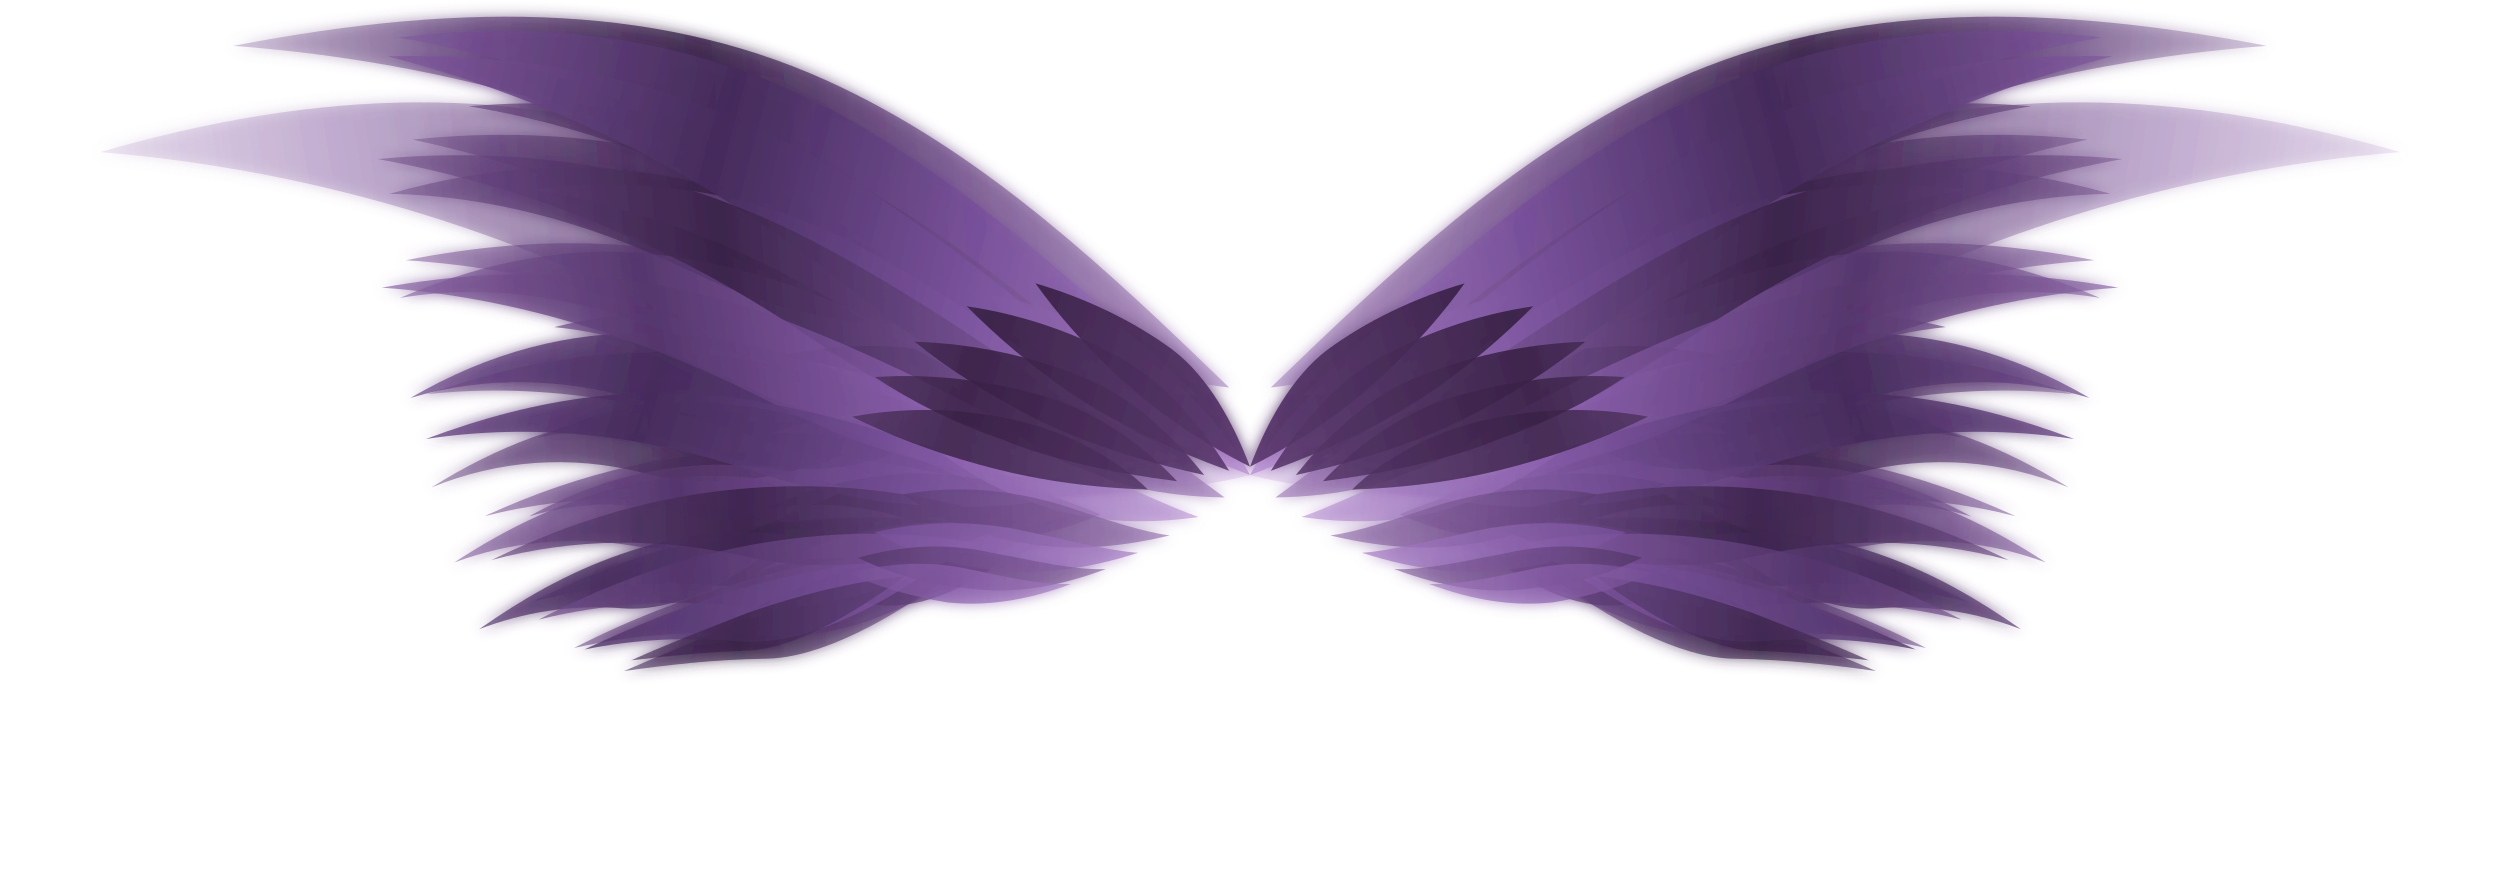
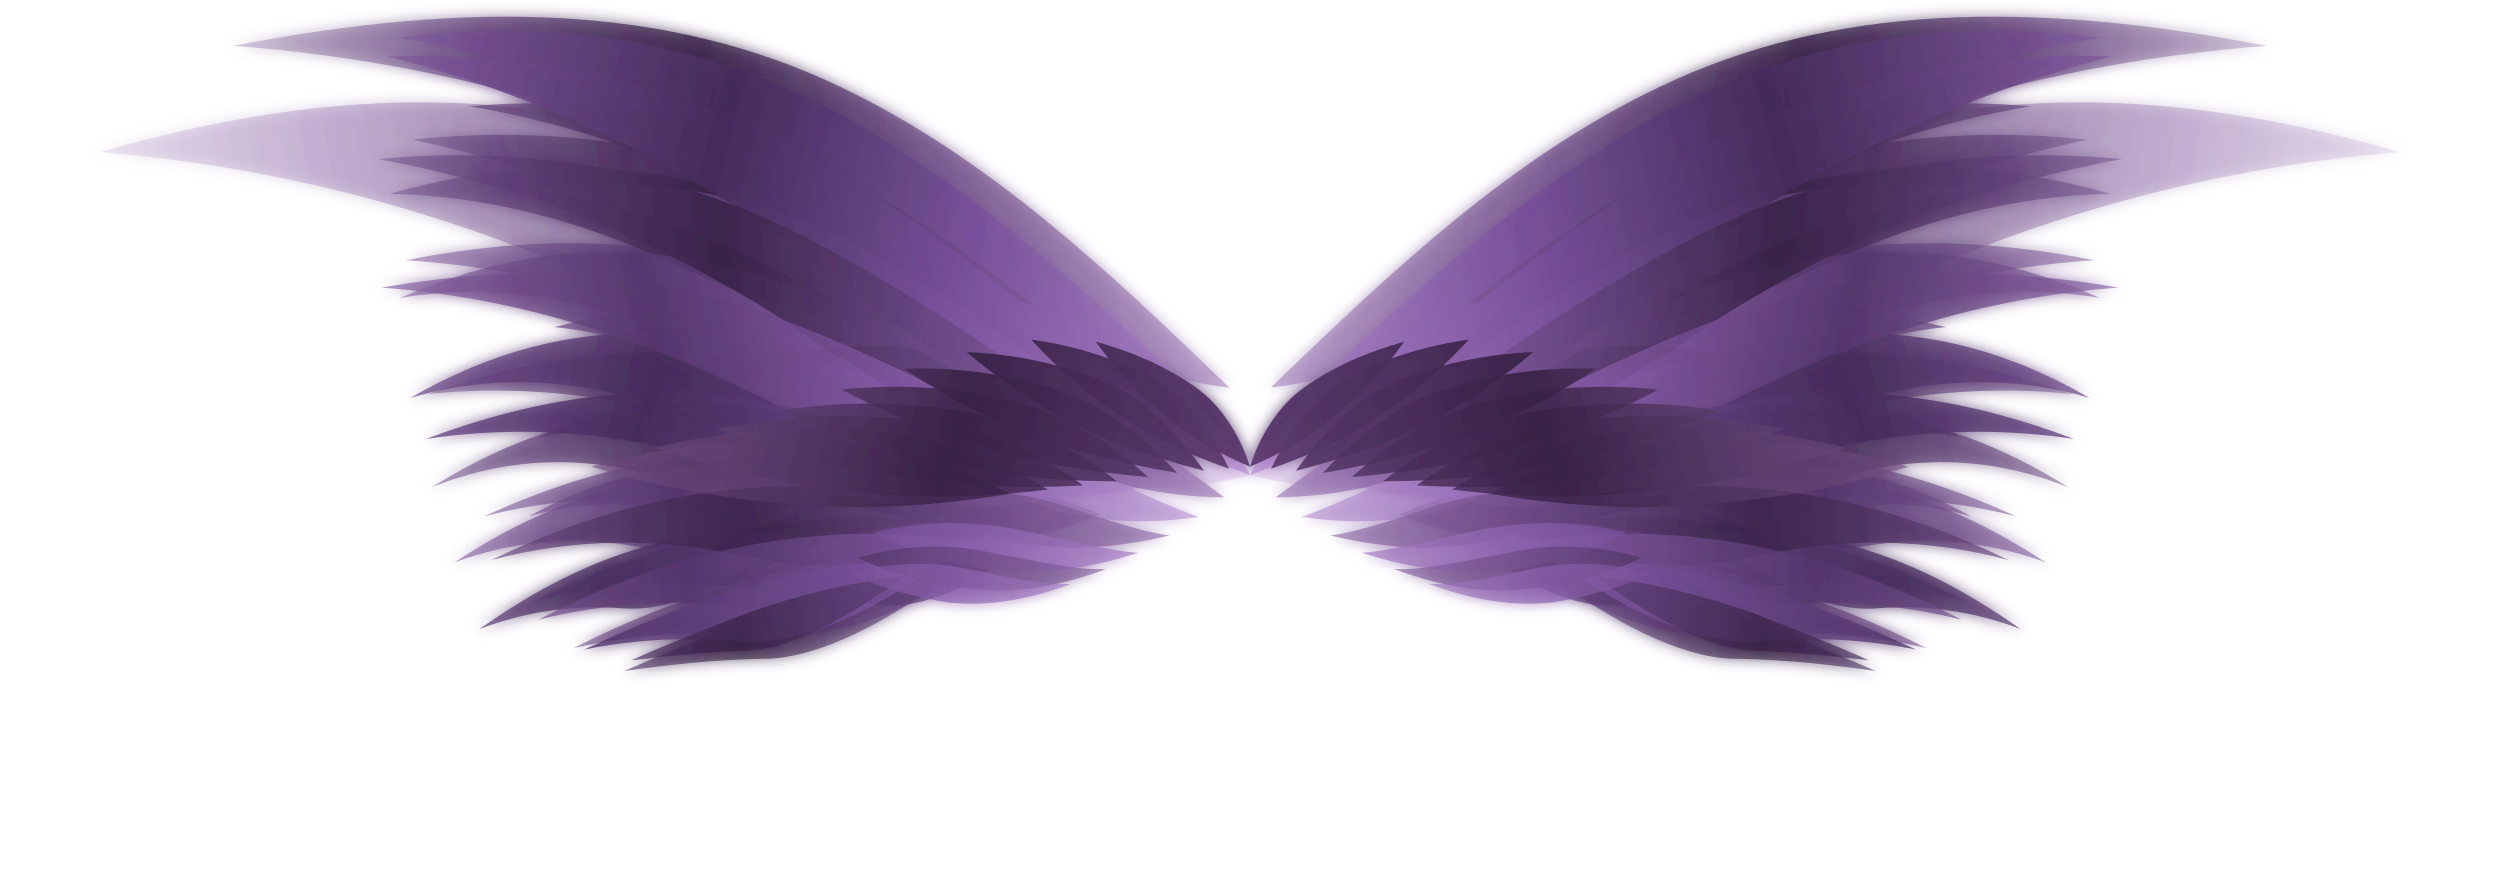
<svg xmlns="http://www.w3.org/2000/svg" viewBox="0 0 1200 430" fill="none">
  <defs>
    <linearGradient id="w" x1="600" y1="220" x2="70" y2="80" gradientUnits="userSpaceOnUse">
      <stop stop-color="#b48ad0" stop-opacity=".72" />
      <stop offset=".28" stop-color="#79529c" stop-opacity=".88" />
      <stop offset=".52" stop-color="#452b5c" stop-opacity=".96" />
      <stop offset=".76" stop-color="#765093" stop-opacity=".84" />
      <stop offset="1" stop-color="#a786bd" stop-opacity=".52" />
    </linearGradient>
    <linearGradient id="p" x1="600" y1="225" x2="80" y2="310" gradientUnits="userSpaceOnUse">
      <stop stop-color="#c3a0da" stop-opacity=".62" />
      <stop offset=".28" stop-color="#8b60ad" stop-opacity=".78" />
      <stop offset=".52" stop-color="#56366d" stop-opacity=".90" />
      <stop offset=".76" stop-color="#8963a4" stop-opacity=".72" />
      <stop offset="1" stop-color="#b79ac9" stop-opacity=".46" />
    </linearGradient>
    <linearGradient id="d" x1="580" y1="220" x2="150" y2="260" gradientUnits="userSpaceOnUse">
      <stop stop-color="#9a75b3" stop-opacity=".64" />
      <stop offset=".28" stop-color="#684681" stop-opacity=".82" />
      <stop offset=".52" stop-color="#382247" stop-opacity=".94" />
      <stop offset=".76" stop-color="#604077" stop-opacity=".78" />
      <stop offset="1" stop-color="#9173a4" stop-opacity=".48" />
    </linearGradient>
    <linearGradient id="top" x1="600" y1="225" x2="330" y2="145" gradientUnits="userSpaceOnUse">
      <stop stop-color="#5c3a70" stop-opacity=".92" />
      <stop offset=".5" stop-color="#382145" stop-opacity=".96" />
      <stop offset="1" stop-color="#6e4b7f" stop-opacity=".72" />
    </linearGradient>
    <filter id="g" x="-15%" y="-25%" width="130%" height="155%">
      <feGaussianBlur stdDeviation="3.2" result="b" />
      <feMerge>
        <feMergeNode in="b" />
        <feMergeNode in="SourceGraphic" />
      </feMerge>
    </filter>
  </defs>
  <g filter="url(#g)">
    <g id="L">
      <path d="M590 186C532 130 475 76 404 42C321 2 226 0 112 22C217 30 310 58 399 105C476 146 539 181 590 186Z" fill="url(#d)" opacity=".82" />
      <path d="M600 228C520 172 442 113 350 77C251 38 152 43 48 73C157 82 256 114 348 165C437 214 520 249 600 228Z" fill="url(#p)" opacity=".46" />
      <path d="M574 214C522 176 470 137 409 106C343 72 276 59 198 67C272 83 340 112 404 154C462 192 516 218 574 214Z" fill="url(#d)" opacity=".72" />
      <path d="M555 225C501 193 449 164 389 142C326 119 263 117 193 132C259 135 324 154 390 185C449 213 503 230 555 225Z" fill="url(#p)" opacity=".70" transform="rotate(1 600 228)" />
      <path d="M535 238C481 214 431 195 375 184C318 173 263 180 204 203C260 195 317 203 378 223C434 242 488 247 535 238Z" fill="url(#d)" opacity=".72" transform="rotate(2 600 228)" />
      <path d="M516 251C466 236 421 228 373 229C325 230 280 243 234 267C279 253 326 251 377 262C426 272 475 267 516 251Z" fill="url(#p)" opacity=".72" transform="rotate(3 600 228)" />
      <path d="M497 265C452 258 412 259 371 268C331 277 295 293 260 313C295 301 333 296 375 300C416 304 460 287 497 265Z" fill="url(#d)" opacity=".70" transform="rotate(4 600 228)" />
      <path d="M480 278C441 278 407 284 373 296C340 308 311 322 284 339C312 330 342 325 377 325C411 325 449 303 480 278Z" fill="url(#p)" opacity=".70" transform="rotate(5 600 228)" />
      <path d="M463 290C431 296 402 306 375 319C350 331 329 343 311 353C331 348 353 343 378 340C404 337 436 315 463 290Z" fill="url(#d)" opacity=".68" transform="rotate(6 600 228)" />
      <path d="M470 150C425 119 381 98 332 87C284 76 237 79 187 93C234 94 281 106 331 130C381 154 429 162 470 150Z" fill="url(#d)" opacity=".84" />
      <path d="M451 171C407 145 366 129 322 123C278 117 236 124 192 143C234 136 276 142 322 160C367 178 411 181 451 171Z" fill="url(#p)" opacity=".80" />
      <path d="M432 192C391 171 353 161 313 160C273 159 235 169 197 191C234 180 273 181 314 194C355 207 397 205 432 192Z" fill="url(#w)" opacity=".82" />
      <path d="M414 214C376 199 342 194 306 198C271 202 239 214 207 234C239 221 273 218 309 227C345 236 382 229 414 214Z" fill="url(#d)" opacity=".80" />
      <path d="M396 236C363 227 332 226 301 233C271 240 244 253 218 270C245 260 274 257 304 262C335 267 369 255 396 236Z" fill="url(#p)" opacity=".78" />
      <path d="M379 257C350 253 324 257 298 266C272 275 250 288 230 302C251 294 274 290 299 292C325 294 354 278 379 257Z" fill="url(#w)" opacity=".76" />
      <path d="M566 220C533 199 503 184 470 174C438 164 407 164 374 171C405 175 436 185 468 202C502 219 536 226 566 220Z" fill="url(#d)" />
      <path d="M548 235C516 219 487 209 457 204C427 199 399 203 370 214C398 212 427 218 457 231C488 244 520 244 548 235Z" fill="url(#p)" opacity=".94" transform="rotate(1.5 600 228)" />
      <path d="M529 250C499 239 472 234 444 234C417 235 392 242 367 255C392 249 418 250 446 259C475 268 503 263 529 250Z" fill="url(#d)" opacity=".90" transform="rotate(2.5 600 228)" />
      <path d="M509 265C482 259 458 259 433 264C409 269 388 278 367 291C388 282 410 279 435 283C460 287 486 279 509 265Z" fill="url(#p)" opacity=".86" transform="rotate(4 600 228)" />
      <path d="M487 279C464 277 443 281 423 288C403 295 386 304 370 314C387 308 405 305 425 307C446 309 469 296 487 279Z" fill="url(#d)" opacity=".82" transform="rotate(5.5 600 228)" />
      <path d="M452 198C421 178 391 164 359 156C328 148 298 149 266 157C296 160 327 170 359 186C391 202 424 207 452 198Z" fill="url(#p)" opacity=".78" />
      <path d="M430 220C399 206 370 199 341 198C312 197 285 203 258 216C285 210 313 212 343 222C373 232 404 231 430 220Z" fill="url(#d)" opacity=".78" transform="rotate(1 600 228)" />
      <path d="M407 243C379 234 353 232 327 236C301 240 278 249 255 263C278 255 302 253 329 259C355 265 383 258 407 243Z" fill="url(#p)" opacity=".76" transform="rotate(2.5 600 228)" />
      <path d="M575 190C527 146 480 101 419 64C350 22 276 8 191 18C268 31 339 60 409 111C472 157 526 188 575 190Z" fill="url(#w)" opacity=".88" />
      <path d="M555 196C511 158 468 121 416 91C358 58 296 45 225 51C291 62 351 87 410 128C462 164 511 193 555 196Z" fill="url(#d)" opacity=".82" />
      <path d="M535 202C496 171 458 142 414 119C365 93 314 84 256 91C310 100 361 120 411 151C455 178 497 199 535 202Z" fill="url(#p)" opacity=".84" />
      <path d="M566 207C520 170 474 129 416 91C350 47 276 25 186 27C267 48 340 84 410 140C466 185 516 211 566 207Z" fill="url(#w)" />
      <path d="M548 218C499 185 451 150 394 120C329 86 260 72 180 80C255 93 324 121 390 165C447 203 498 223 548 218Z" fill="url(#d)" opacity=".94" transform="rotate(.5 600 228)" />
      <path d="M529 230C478 204 430 179 373 159C312 138 250 135 181 149C246 152 309 170 373 201C430 228 482 236 529 230Z" fill="url(#p)" opacity=".92" transform="rotate(1.5 600 228)" />
      <path d="M510 243C460 224 414 210 362 203C309 196 258 205 204 228C255 218 307 221 363 237C416 252 468 253 510 243Z" fill="url(#w)" opacity=".88" transform="rotate(2.5 600 228)" />
      <path d="M491 257C445 246 404 243 360 249C317 255 278 269 239 291C278 278 318 275 362 282C406 289 453 277 491 257Z" fill="url(#d)" opacity=".86" transform="rotate(3.5 600 228)" />
      <path d="M473 271C434 267 398 271 361 281C325 291 294 306 265 324C295 314 327 309 363 310C400 311 442 293 473 271Z" fill="url(#p)" opacity=".84" transform="rotate(4.5 600 228)" />
      <path d="M456 284C423 286 394 293 364 305C336 316 312 329 290 342C313 335 338 331 365 331C394 330 429 309 456 284Z" fill="url(#w)" opacity=".80" transform="rotate(5.5 600 228)" />
      <path d="M441 295C414 301 391 310 368 321C347 332 330 341 315 350C332 346 350 342 370 339C391 336 417 317 441 295Z" fill="url(#d)" opacity=".78" transform="rotate(6.5 600 228)" />
      <path d="M600 228C568 216 544 203 522 187C503 173 488 157 474 141C505 147 533 159 555 176C576 192 591 211 600 228Z" fill="url(#w)" />
      <path d="M588 239C558 239 533 234 510 223C489 213 472 200 458 186C487 186 514 193 538 206C558 217 575 230 588 239Z" fill="url(#d)" opacity=".96" transform="rotate(1 600 228)" />
      <path d="M576 249C548 254 523 253 500 246C479 240 461 230 445 218C472 216 498 220 523 229C545 237 563 245 576 249Z" fill="url(#p)" opacity=".94" transform="rotate(2 600 228)" />
      <path d="M563 259C536 267 513 269 490 266C469 263 451 256 434 246C460 240 485 241 510 247C532 253 550 258 563 259Z" fill="url(#d)" opacity=".92" transform="rotate(3 600 228)" />
      <path d="M549 269C524 279 502 283 479 282C458 281 440 276 422 268C445 261 468 259 491 262C514 265 534 269 549 269Z" fill="url(#w)" opacity=".90" transform="rotate(4 600 228)" />
      <path d="M535 279C512 290 491 295 470 294C450 294 432 290 416 284C437 276 458 273 480 276C501 278 520 281 535 279Z" fill="url(#d)" opacity=".88" transform="rotate(5 600 228)" />
      <path d="M520 289C500 299 481 304 462 304C444 303 428 300 413 295C432 288 451 285 470 287C489 289 506 291 520 289Z" fill="url(#p)" opacity=".88" transform="rotate(6 600 228)" />
-       <path d="M600 224C574 211 553 196 535 179C520 165 507 150 497 136C521 143 544 154 563 168C580 181 592 203 600 224Z" fill="url(#top)" />
-       <path d="M590 226C560 215 535 203 513 188C494 175 478 161 464 147C491 151 517 160 540 173C562 186 579 208 590 226Z" fill="url(#top)" opacity=".96" />
-       <path d="M578 228C546 221 519 212 495 200C474 189 455 177 439 164C468 165 496 171 522 182C546 192 566 213 578 228Z" fill="url(#top)" opacity=".92" />
-       <path d="M565 231C534 227 506 221 481 211C458 203 438 193 420 181C449 179 477 183 504 191C529 199 551 216 565 231Z" fill="url(#top)" opacity=".88" />
-       <path d="M551 235C521 234 495 230 470 223C448 217 427 209 409 200C436 195 463 196 489 202C514 208 537 221 551 235Z" fill="url(#top)" opacity=".84" />
+       <path d="M600 224C581 216 566 206 553 194C542 184 533 174 526 164C544 169 560 176 574 186C587 195 596 211 600 224Z" fill="url(#top)" />
+       <path d="M590 225C567 217 548 207 531 195C517 185 505 174 495 163C516 166 536 172 554 182C571 192 583 211 590 225Z" fill="url(#top)" opacity=".97" />
+       <path d="M578 226C551 219 529 211 509 200C491 190 477 180 464 169C488 170 511 175 532 184C552 193 568 212 578 226Z" fill="url(#top)" opacity=".95" />
+       <path d="M565 227C535 222 509 215 486 205C466 197 449 187 434 177C461 176 486 180 510 188C533 196 552 213 565 227Z" fill="url(#top)" opacity=".93" />
+       <path d="M551 229C518 226 490 221 464 212C441 205 421 196 404 187C433 184 461 186 488 193C514 200 536 215 551 229Z" fill="url(#top)" opacity=".91" />
+       <path d="M536 231C501 231 470 227 442 220C417 214 395 206 375 197C407 192 437 193 466 198C494 204 519 217 536 231Z" fill="url(#top)" opacity=".89" />
+       <path d="M520 233C482 235 449 233 418 227C391 222 366 215 344 206C378 199 411 198 442 202C473 206 501 219 520 233Z" fill="url(#top)" opacity=".87" />
+       <path d="M503 235C463 240 427 239 394 234C364 230 338 223 314 215C350 206 385 204 419 207C452 210 482 222 503 235Z" fill="url(#top)" opacity=".85" />
+       <path d="M485 237C443 244 405 245 370 241C338 238 310 232 284 224C322 213 359 210 395 212C430 214 462 225 485 237Z" fill="url(#top)" opacity=".83" />
    </g>
    <g transform="translate(1200 0) scale(-1 1)">
      <use href="#L" />
    </g>
  </g>
</svg>
